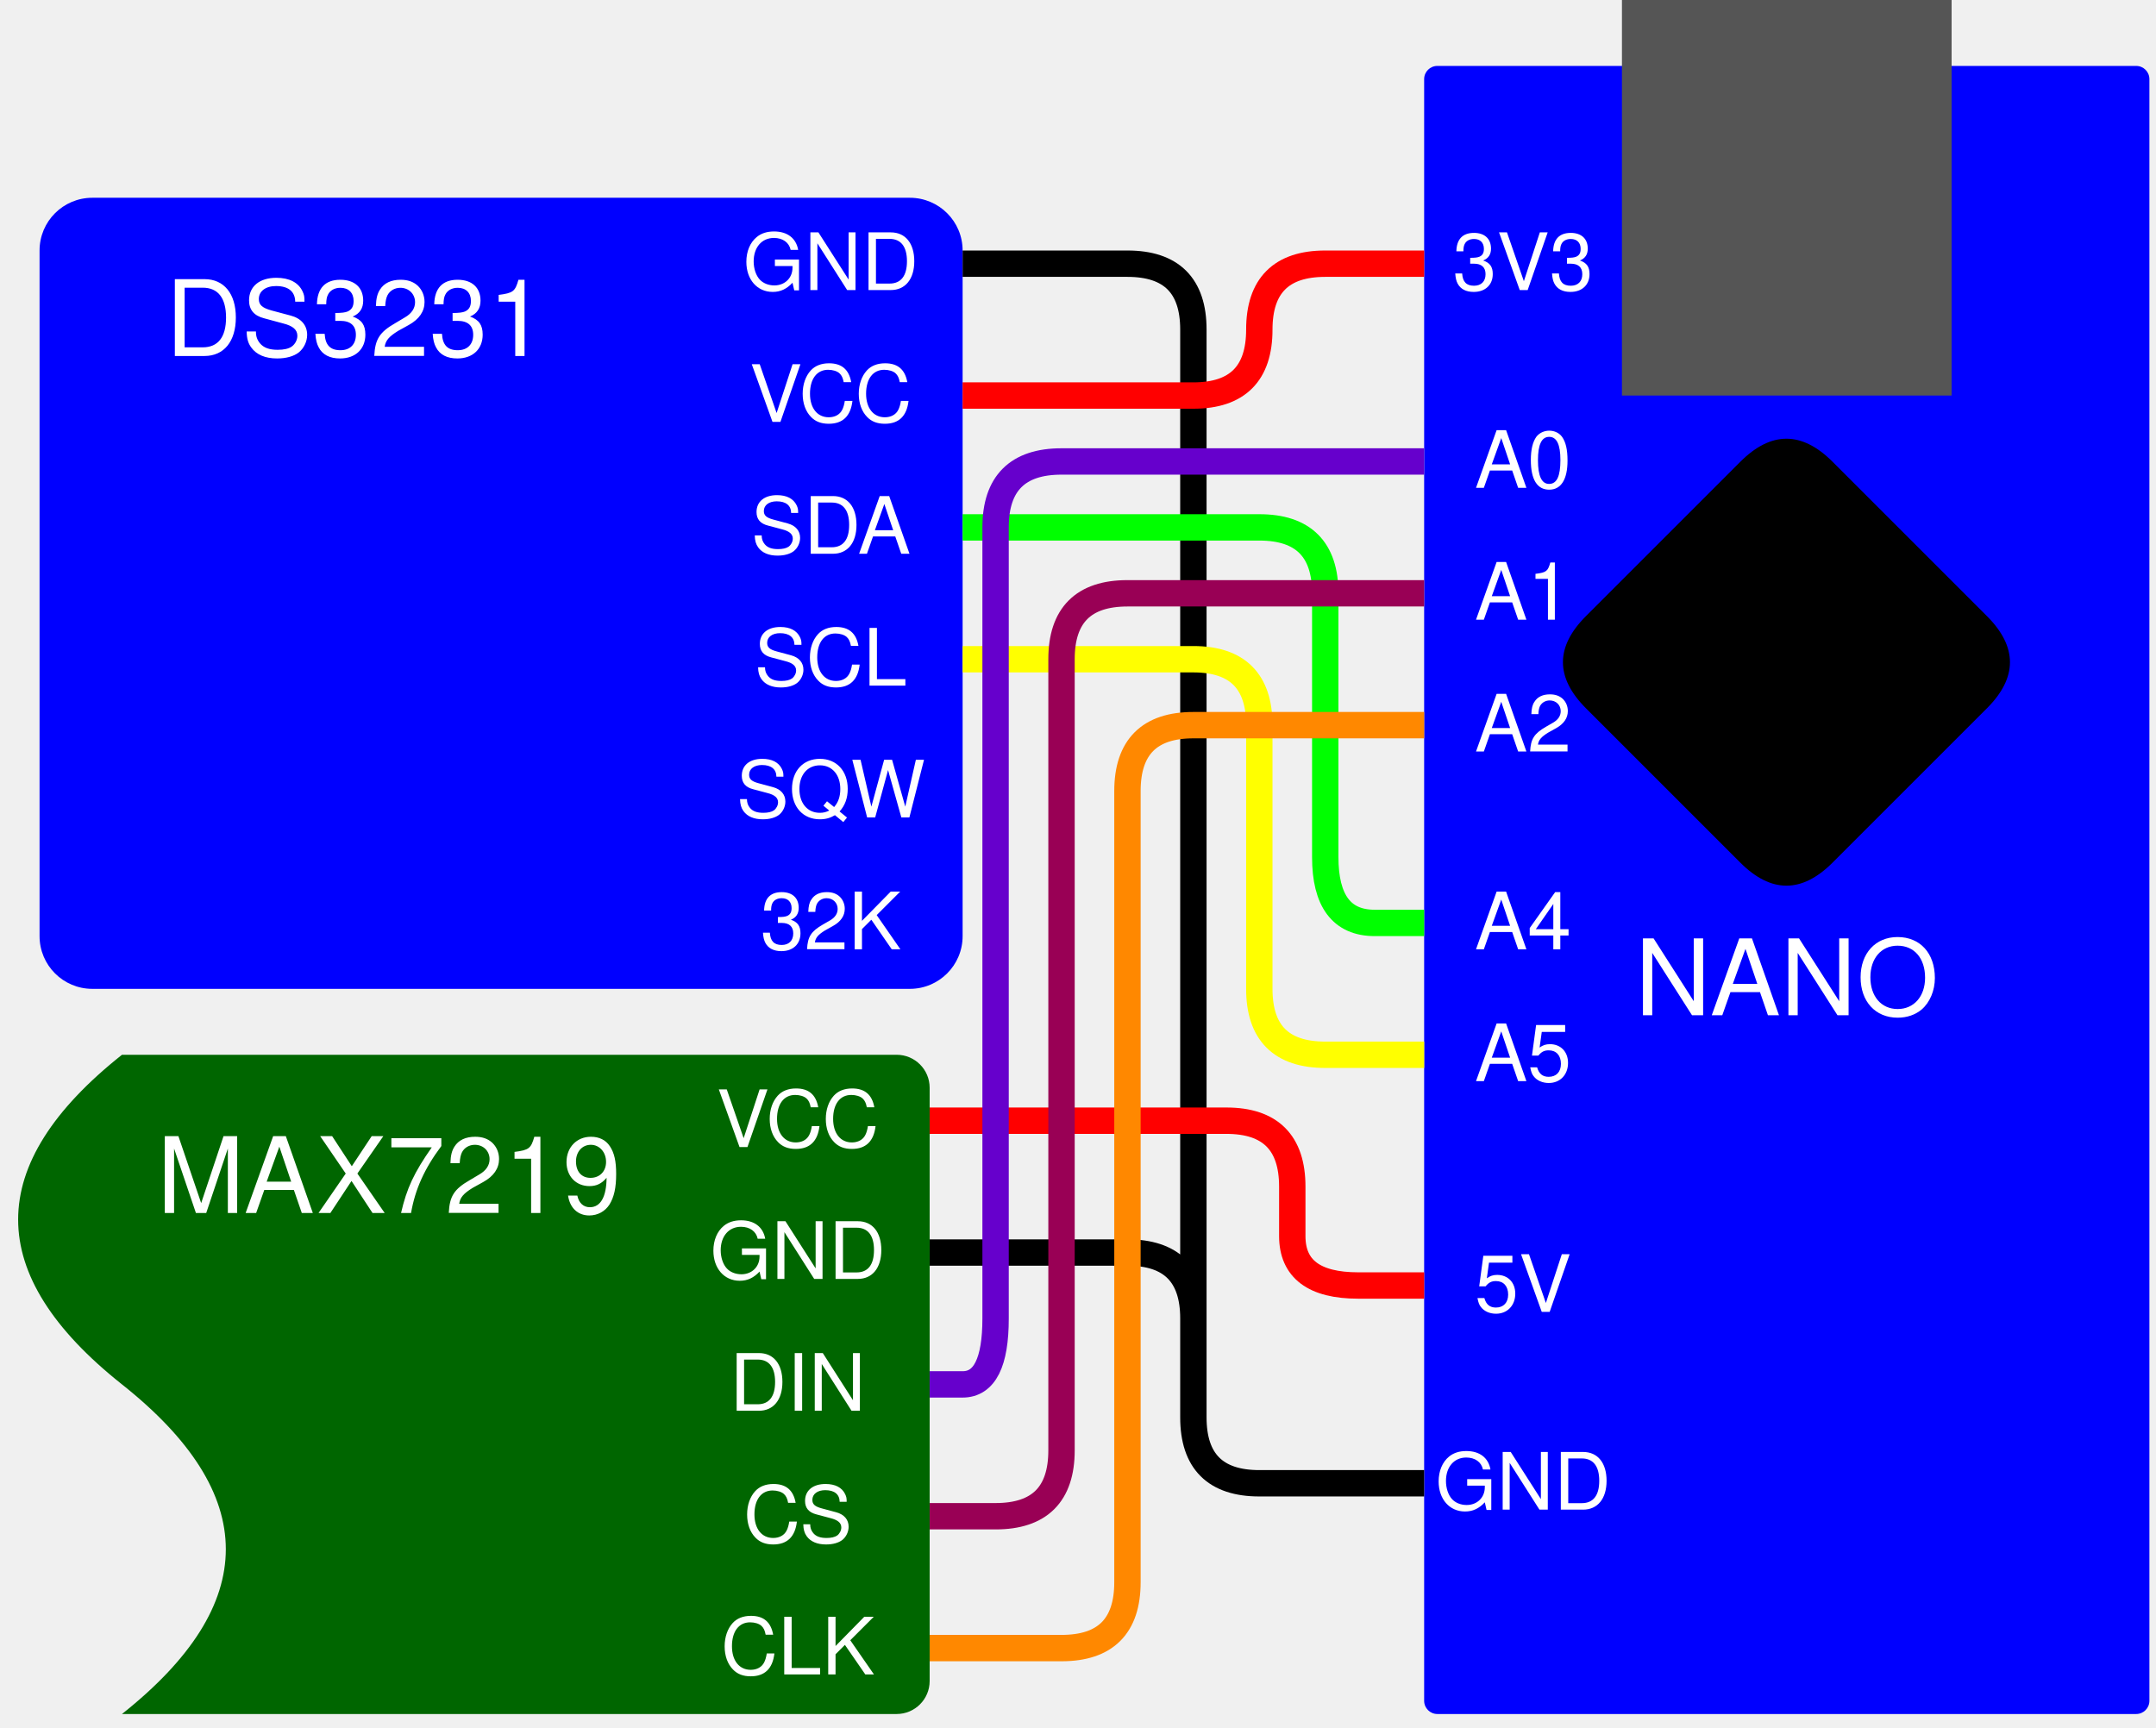
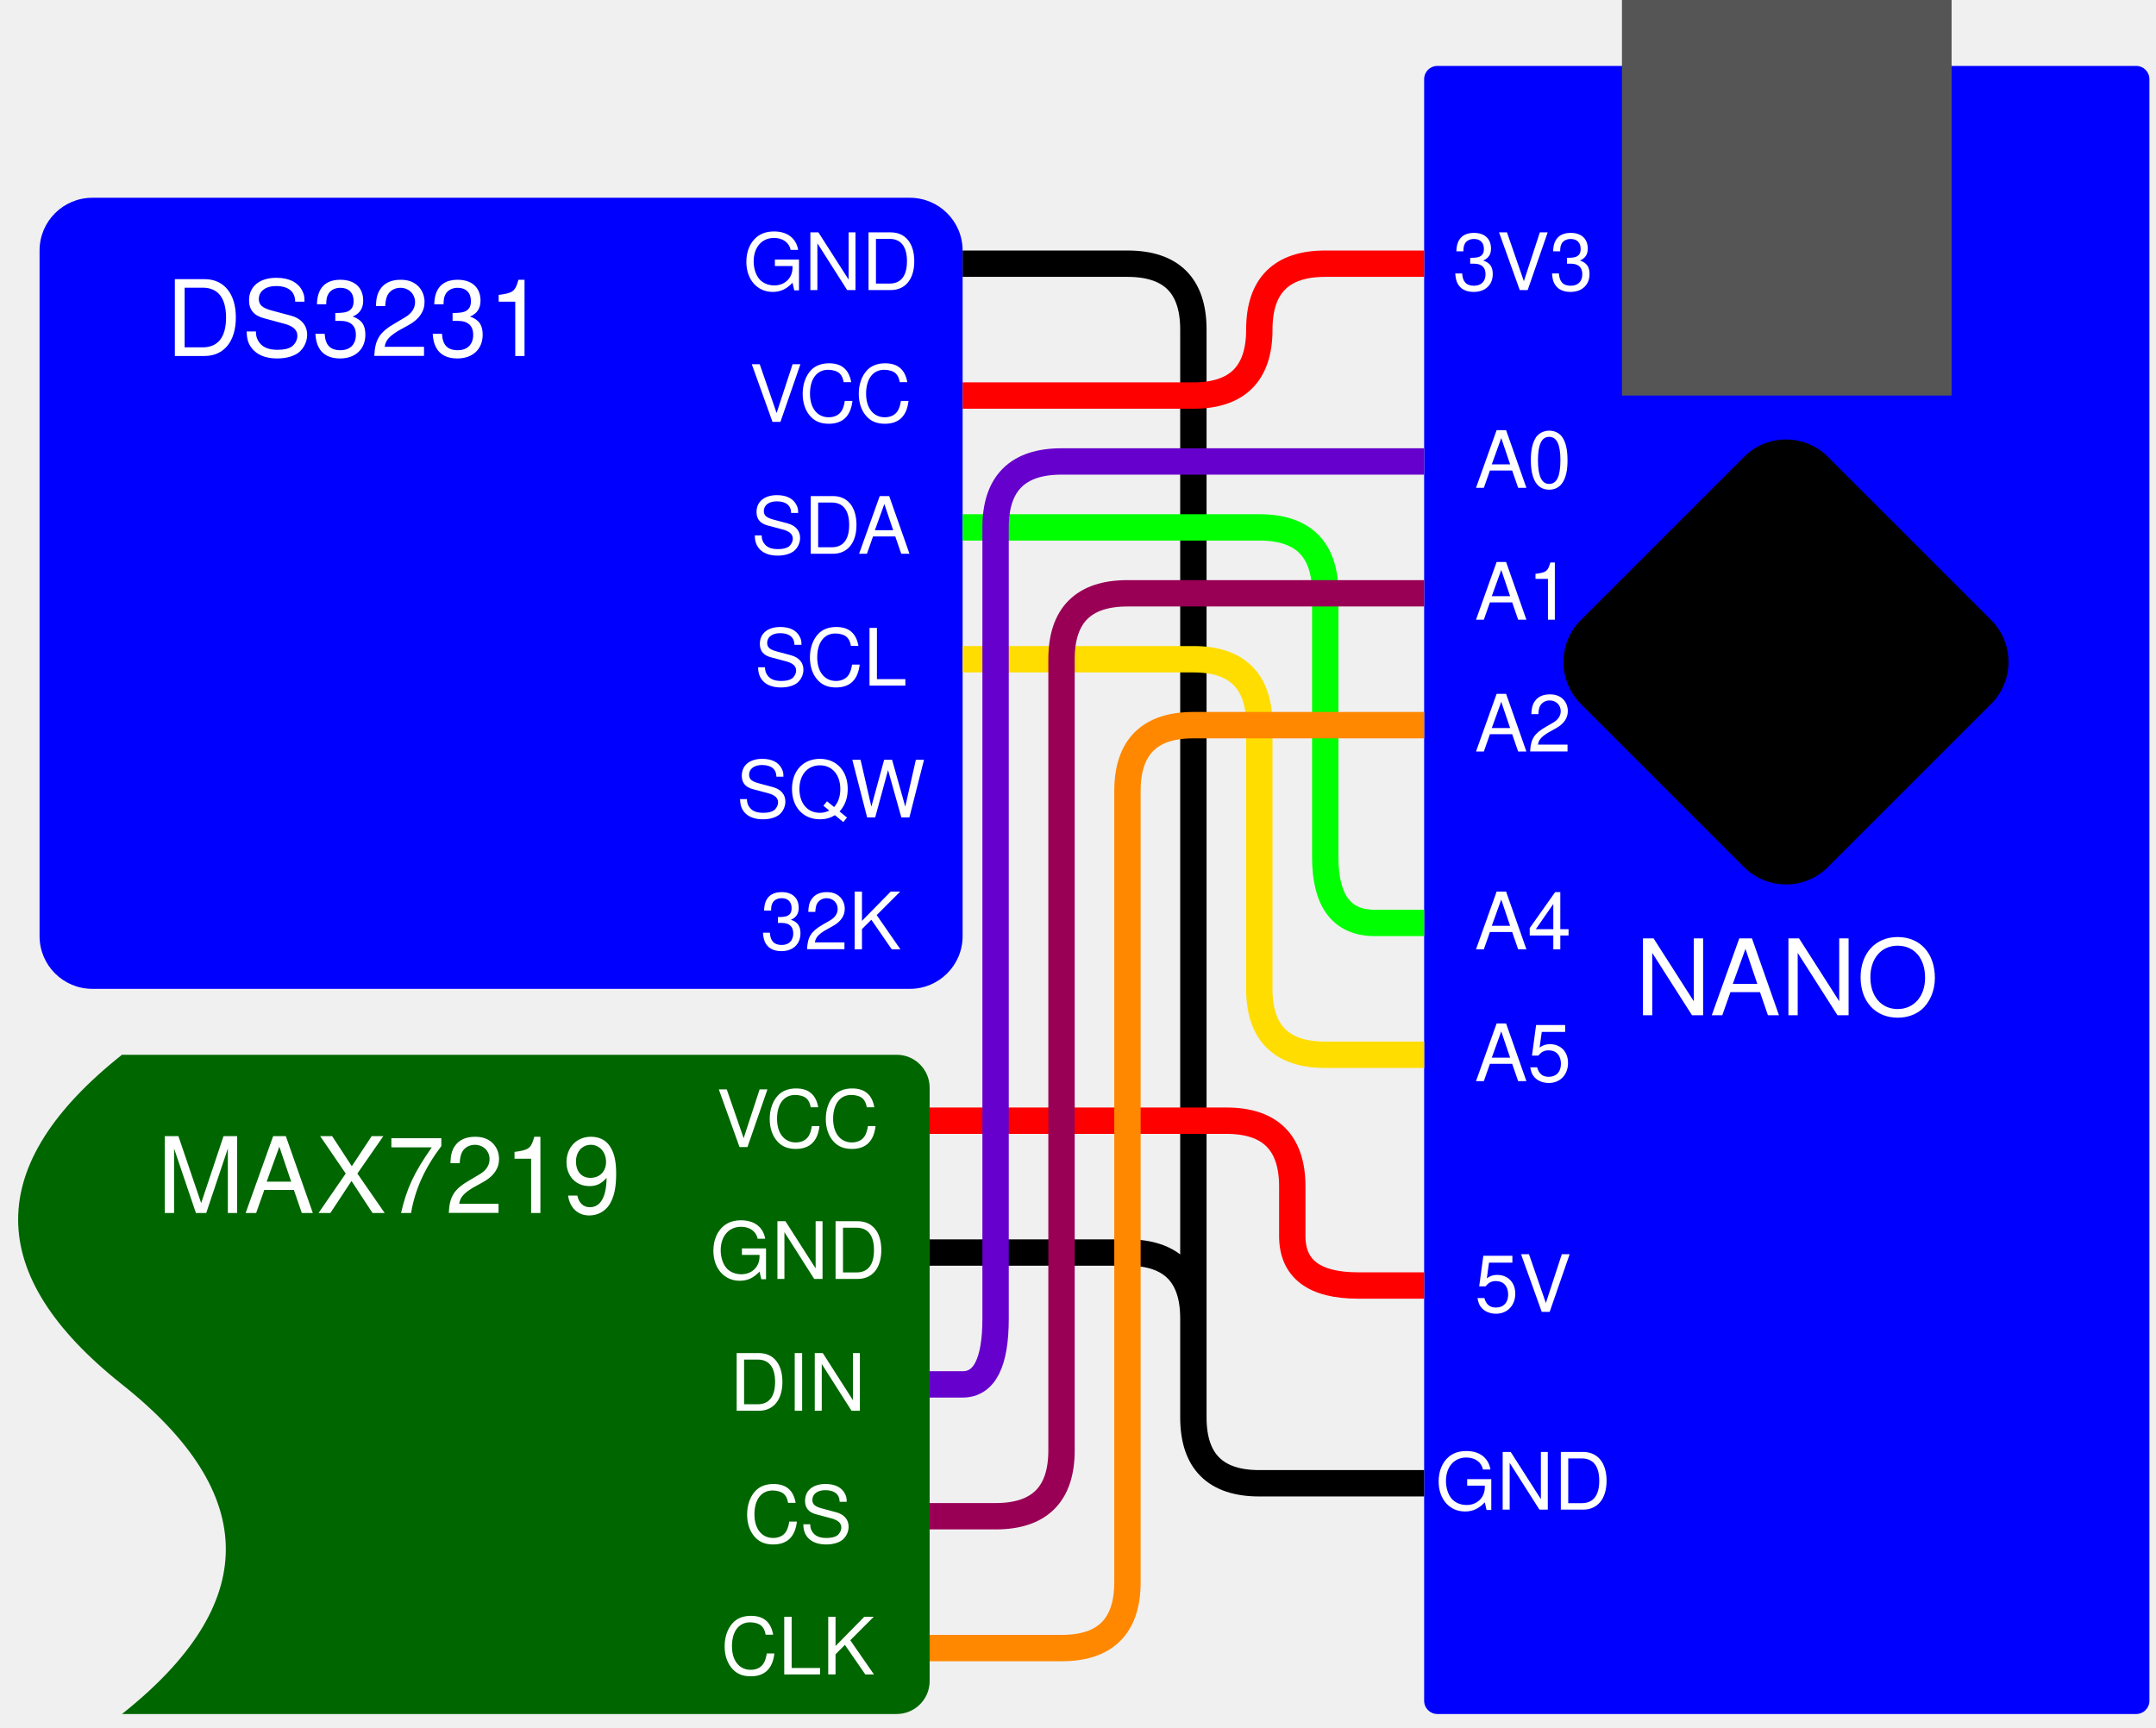
<svg xmlns="http://www.w3.org/2000/svg" width="327" height="262" font-family="Helvetica" font-size="12" text-anchor="middle" fill="#FFF">
  <rect x="216" y="10" width="110" height="250" rx="2" ry="2" fill="#00f" />
  <rect x="6" y="30" width="140" height="120" rx="8" ry="8" fill="#00f" />
-   <path d="M141 255c0 2.76-2.24 5-5 5H18.5q31.5-25 0-50t0-50H136c2.76 0 5 2.24 5 5z" fill="#060" />
-   <path d="M246 0h50v60h-50z" fill="#555" />
+   <rect x="246" y="75" width="53" height="53" rx="9" ry="9" fill="#000" transform="rotate(45 273 99)" />
+   <path d="M141 255c0 2.76-2.24 5-5 5H18.5q31.5-25 0-50t0-50H136c2.76 0 5 2.24 5 5" fill="#060" />
+   <path d="M246 0h50v60h-50" fill="#555" />
  <path d="m146 40 25 0q10 0 10 10v165q0 10 10 10l25 0M141 190h30q10 0 10 10" fill="none" stroke="#000" stroke-width="4" stroke-miterlimit="10" />
  <path d="M146 60h35q10 0 10-10 0-10 10-10h15M141 170h45q10 0 10 10v7.5q0 7.5 10 7.5l10 0" fill="none" stroke="red" stroke-width="4" stroke-miterlimit="10" />
  <path d="M216 140h-7.5q-7.5 0-7.5-10V90q0-10-10-10h-45" fill="none" stroke="#0f0" stroke-width="4" stroke-miterlimit="10" />
-   <path d="M216 160h-15q-10 0-10-10v-40q0-10-10-10h-35" fill="none" stroke="#ff0" stroke-width="4" stroke-miterlimit="10" />
+   <path d="M216 160h-15q-10 0-10-10v-40q0-10-10-10h-35" fill="none" stroke="#fd0" stroke-width="4" stroke-miterlimit="10" />
  <path d="M141 250h20q10 0 10-10V120q0-10 10-10h35" fill="none" stroke="#f80" stroke-width="4" stroke-miterlimit="10" />
  <path d="M141 230h10q10 0 10-10V100q0-10 10-10h45" fill="none" stroke="#905" stroke-width="4" stroke-miterlimit="10" />
  <path d="M141 210h5q5 0 5-10V80q0-10 10-10h55" fill="none" stroke="#60c" stroke-width="4" stroke-miterlimit="10" />
-   <path d="m252.25 81.75 11.7-11.7q7-7 14 0l23.4 23.4q7 7 0 14l-23.4 23.4q-7 7-14 0l-23.4-23.4q-7-7 0-14z" fill="#000" stroke-miterlimit="10" />
  <text x="54" y="54" font-size="16">DS3231</text>
  <text x="126" y="44">GND</text>
  <text x="126" y="64">VCC</text>
  <text x="126" y="84">SDA</text>
  <text x="126" y="104">SCL</text>
  <text x="126" y="124">SQW</text>
  <text x="126" y="144">32K</text>
  <text x="59" y="184" font-size="16">MAX7219</text>
  <text x="121" y="174">VCC</text>
  <text x="121" y="194">GND</text>
  <text x="121" y="214">DIN</text>
  <text x="121" y="234">CS</text>
  <text x="121" y="254">CLK</text>
  <text x="271" y="154" font-size="16">NANO</text>
  <text x="231" y="44">3V3</text>
  <text x="231" y="74">A0</text>
  <text x="231" y="94">A1</text>
  <text x="231" y="114">A2</text>
  <text x="231" y="144">A4</text>
  <text x="231" y="164">A5</text>
  <text x="231" y="199">5V</text>
  <text x="231" y="229">GND</text>
</svg>
